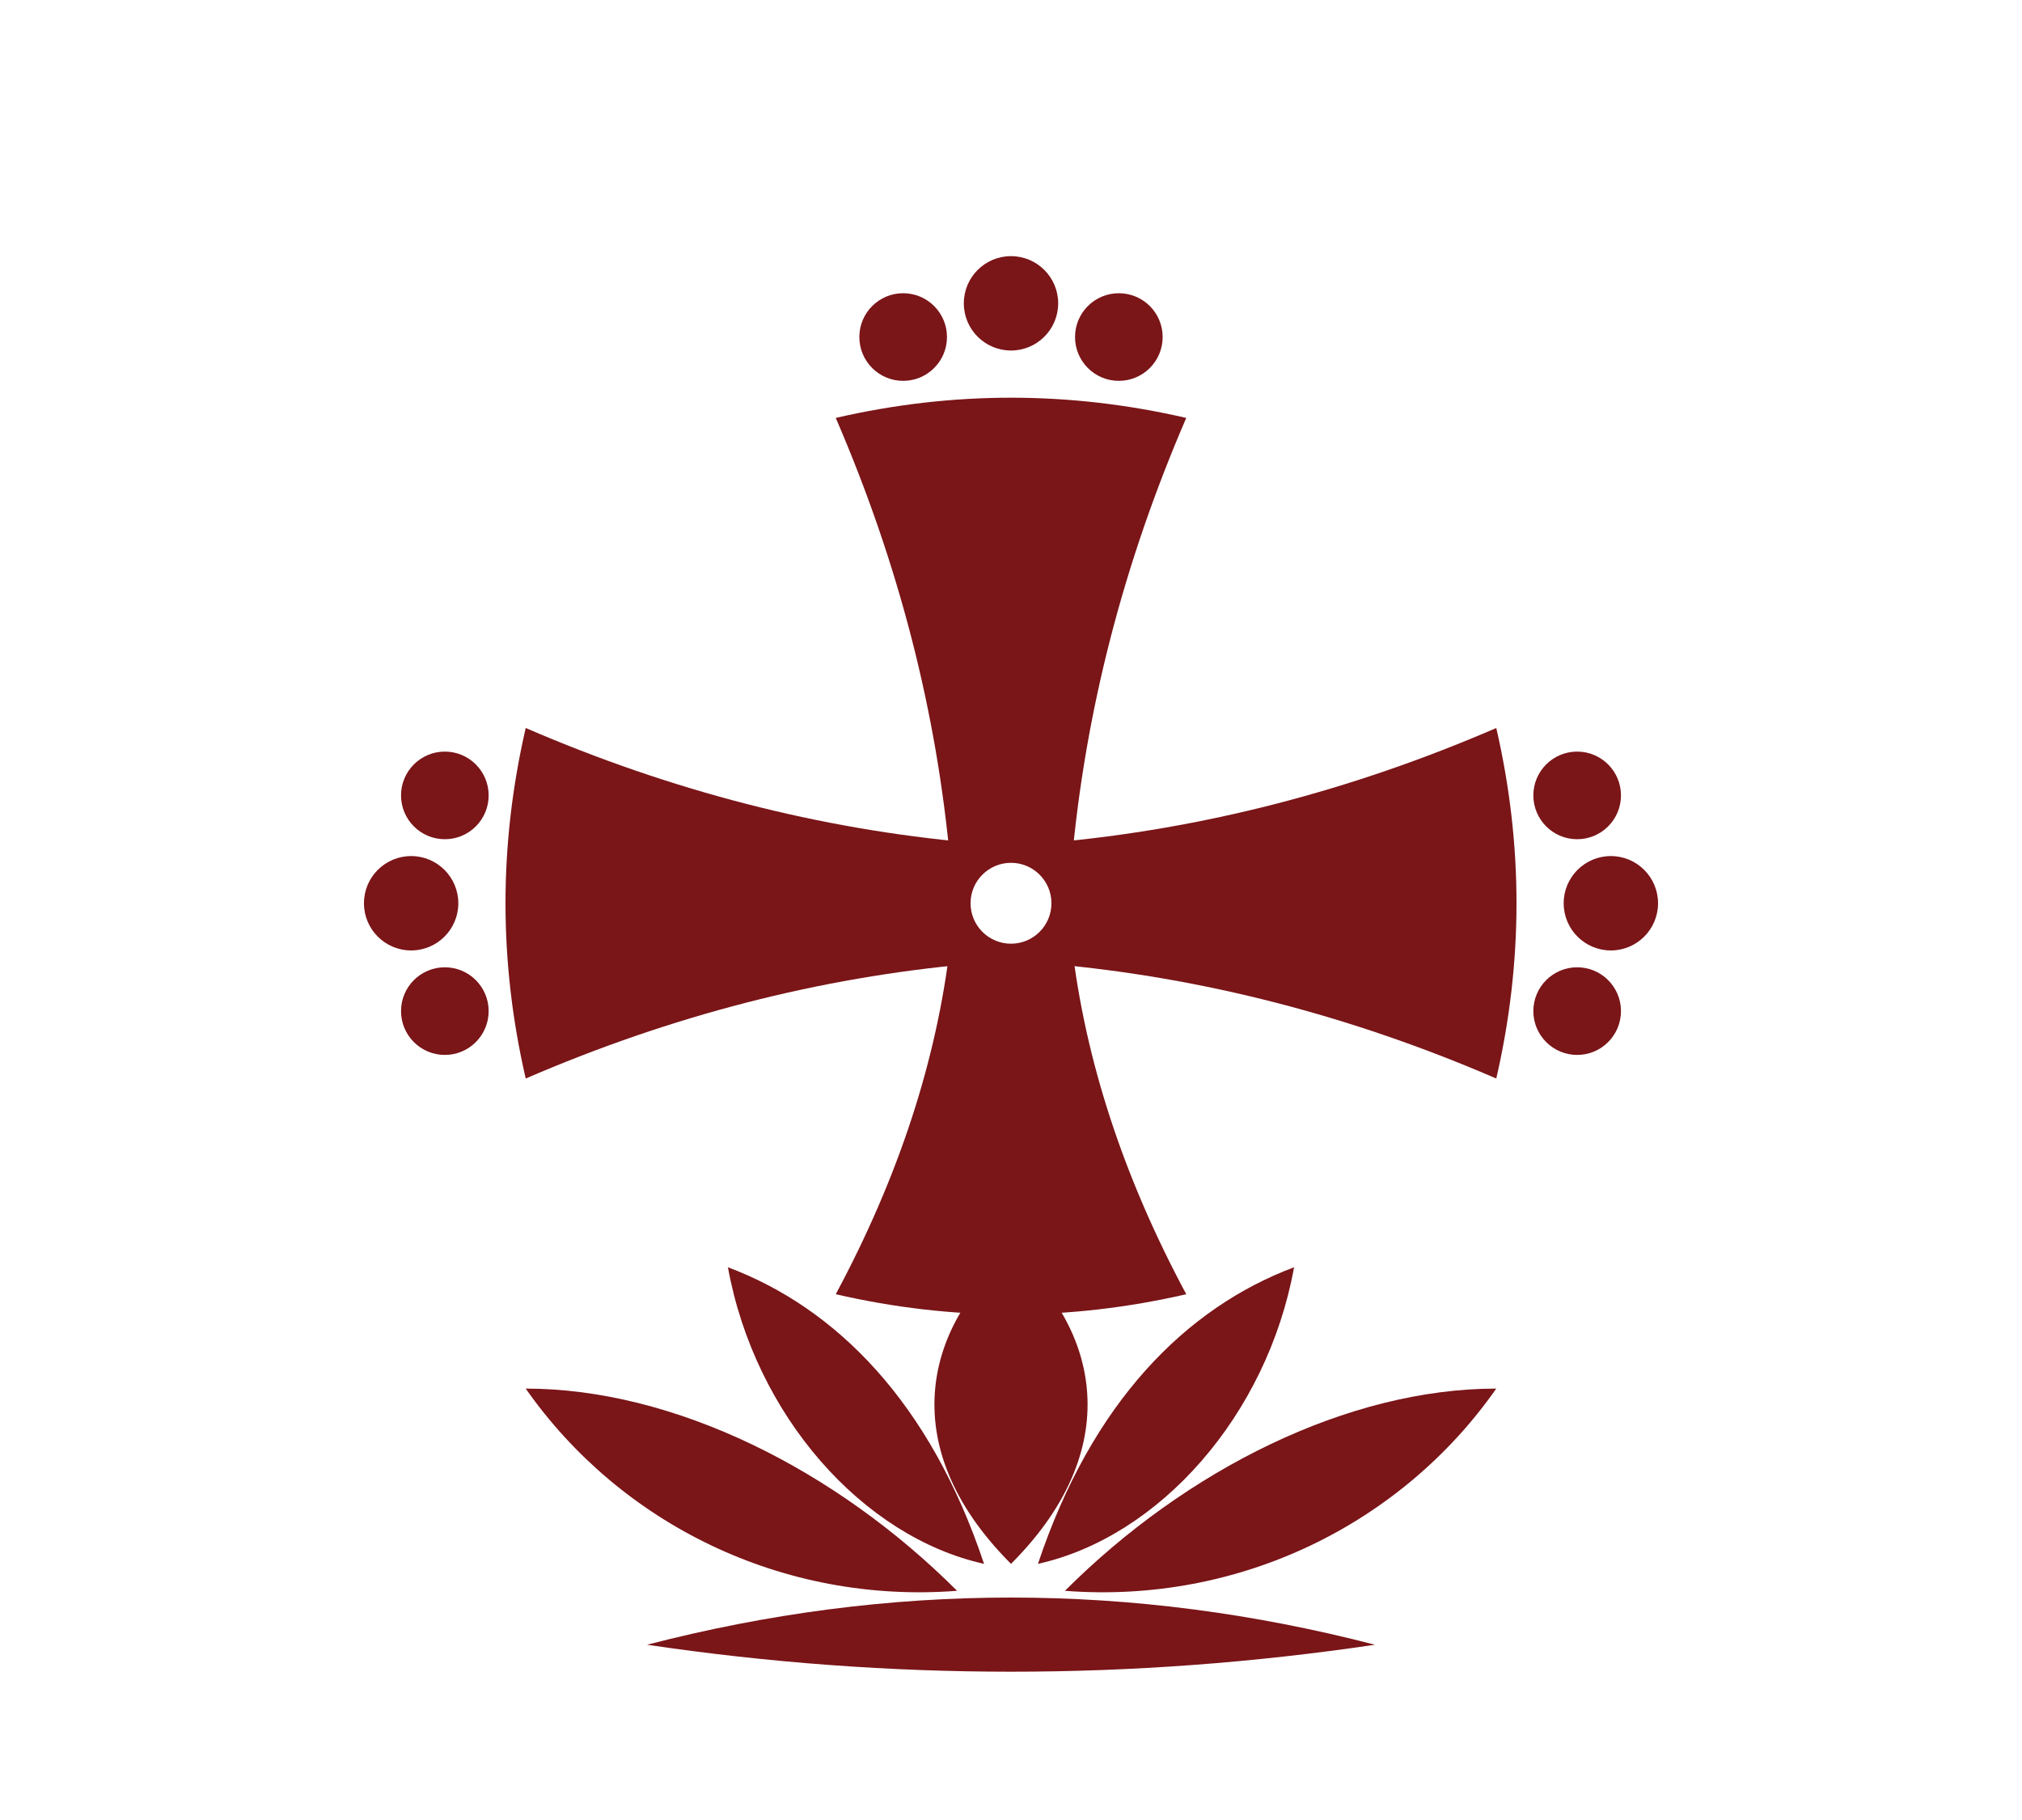
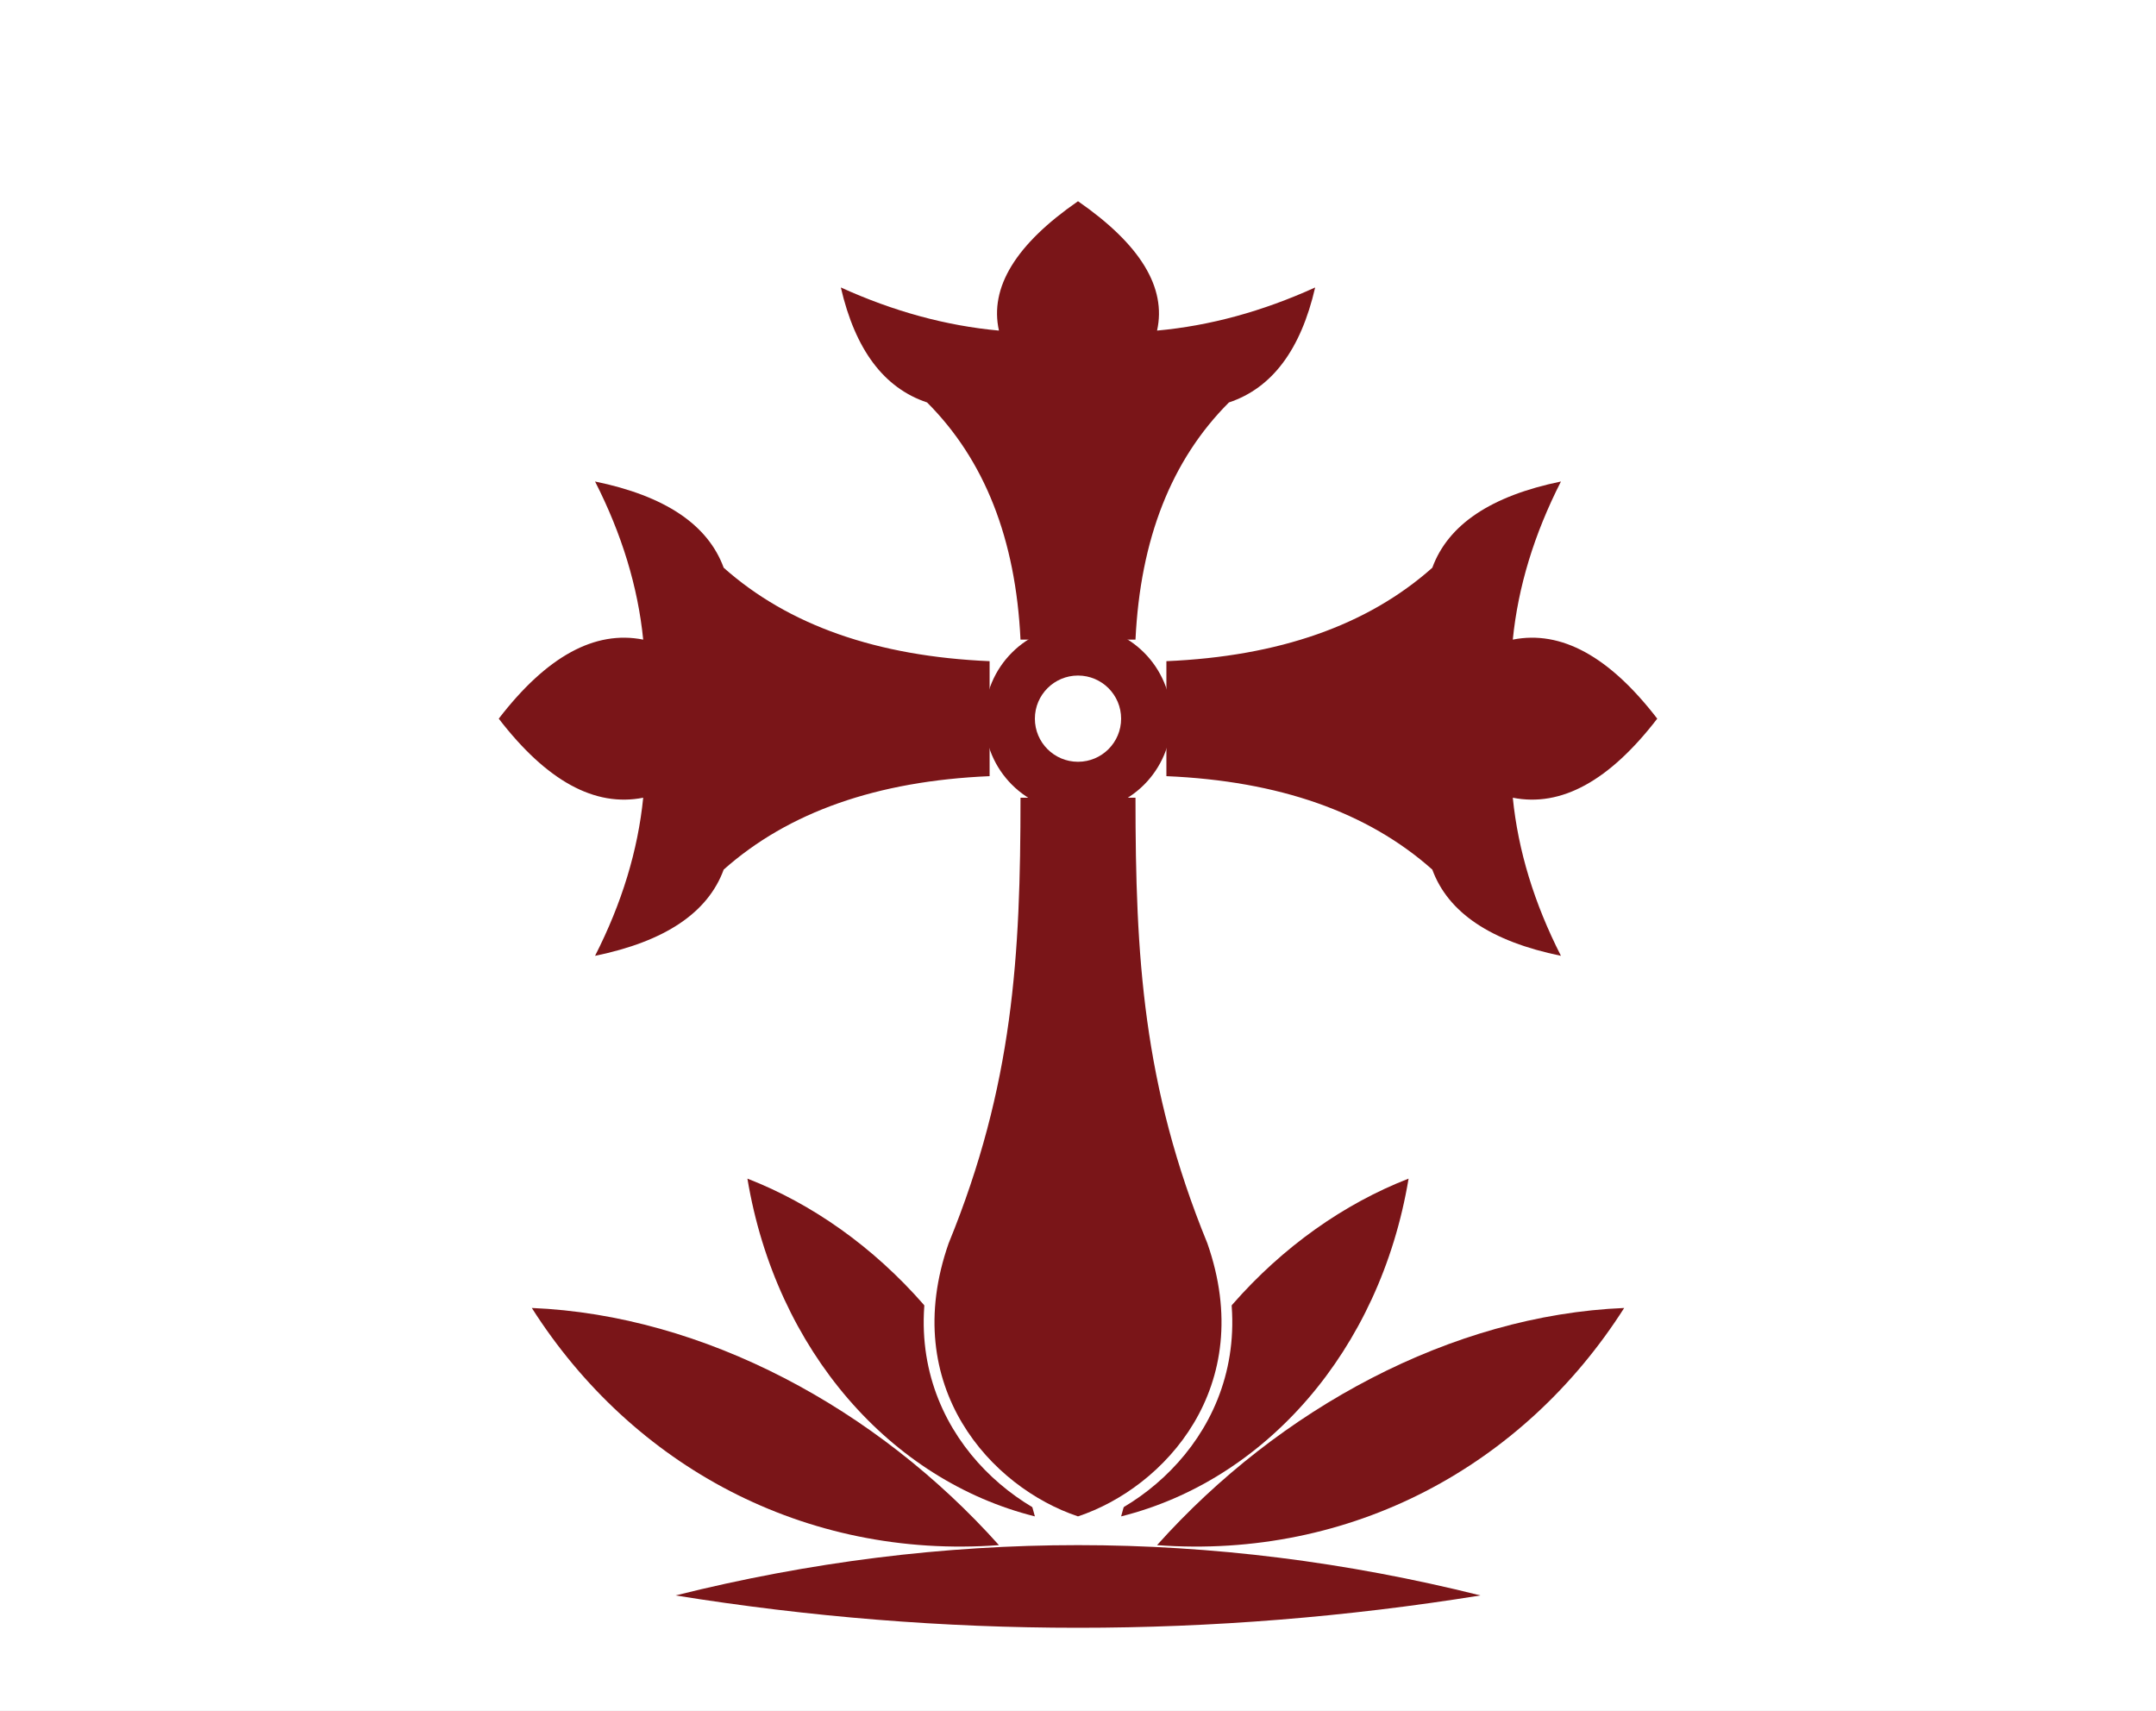
- <svg xmlns="http://www.w3.org/2000/svg" viewBox="0 0 300 270" width="300" height="270">
-   <rect width="300" height="270" fill="#ffffff" />
-   <g fill="#7a1518" transform="translate(0,14)">
-     <g transform="translate(0,-14)">
-       <path d="M150 186 C138 196 132 214 150 232 C168 214 162 196 150 186 Z" />
-       <path d="M146 232 C128 228 112 210 108 188 C124 194 138 208 146 232 Z" />
-       <path d="M154 232 C172 228 188 210 192 188 C176 194 162 208 154 232 Z" />
-       <path d="M142 236 C116 238 92 226 78 206 C100 206 124 218 142 236 Z" />
-       <path d="M158 236 C184 238 208 226 222 206 C200 206 176 218 158 236 Z" />
-       <path d="M96 244 Q150 230 204 244 Q150 252 96 244 Z" />
-     </g>
-     <path d="M141.0,114.0 Q138.0,80.4 124.0,48.0 Q150.0,42.0 176.0,48.0 Q162.0,80.4 159.0,114.0 Z" />
-     <path d="M156.0,111.0 Q189.6,108.0 222.0,94.0 Q228.0,120.0 222.0,146.0 Q189.6,132.0 156.0,129.0 Z" />
-     <path d="M144.0,129.0 Q110.4,132.0 78.0,146.0 Q72.0,120.0 78.0,94.0 Q110.4,108.0 144.0,111.0 Z" />
-     <path d="M159.0,126.0 Q162.0,151.9 176.0,178.0 Q150.0,184.0 124.0,178.0 Q138.0,151.9 141.0,126.0 Z" />
-     <circle cx="134.0" cy="36.0" r="6.5" />
-     <circle cx="150.0" cy="31.0" r="7" />
-     <circle cx="166.0" cy="36.0" r="6.5" />
-     <circle cx="234.0" cy="104.0" r="6.5" />
-     <circle cx="239.0" cy="120.0" r="7" />
-     <circle cx="234.0" cy="136.0" r="6.5" />
-     <circle cx="66.0" cy="136.0" r="6.5" />
-     <circle cx="61.0" cy="120.0" r="7" />
-     <circle cx="66.0" cy="104.0" r="6.5" />
-     <circle cx="150" cy="120" r="13" />
-     <circle cx="150" cy="120" r="6" fill="#fff" />
+ <svg xmlns="http://www.w3.org/2000/svg" viewBox="0 32 300 238" width="300" height="238">
+   <rect y="32" width="300" height="238" fill="#ffffff" />
+   <g fill="#7a1518">
+     <path d="M144 243 C124 238 108 220 104 196 C122 203 138 220 144 243 Z" />
+     <path d="M156 243 C176 238 192 220 196 196 C178 203 162 220 156 243 Z" />
+     <path d="M139 247 C112 249 88 236 74 214 C98 215 122 228 139 247 Z" />
+     <path d="M161 247 C188 249 212 236 226 214 C202 215 178 228 161 247 Z" />
+     <path d="M94 254 Q150 240 206 254 Q150 263 94 254 Z" />
+     <path d="M142.0,143.0 C142.0,165.0 141.0,183.0 132.0,205.0 C125.0,225.0 138.0,239.0 150.0,243.0 C162.0,239.0 175.0,225.0 168.0,205.0 C159.0,183.0 158.0,165.0 158.0,143.0 Z" stroke="#ffffff" stroke-width="3" paint-order="stroke" />
+     <path d="M158.0,121.0 Q159.0,100.0 171.0,88.0 Q180.0,85.0 183.0,72.0 Q172.0,77.0 161.0,78.0 Q163.0,69.0 150.0,60.0 Q137.0,69.0 139.0,78.0 Q128.0,77.0 117.0,72.0 Q120.0,85.0 129.0,88.0 Q141.0,100.0 142.0,121.0 Z" />
+     <path d="M162.3,140.0 Q185.8,141.0 199.3,153.0 Q202.6,162.0 217.2,165.0 Q211.6,154.0 210.5,143.0 Q220.6,145.0 230.6,132.0 Q220.6,119.0 210.5,121.0 Q211.6,110.0 217.2,99.0 Q202.6,102.0 199.3,111.0 Q185.8,123.0 162.3,124.0 Z" />
+     <path d="M137.7,124.0 Q114.2,123.0 100.7,111.0 Q97.4,102.0 82.8,99.0 Q88.4,110.0 89.5,121.0 Q79.4,119.0 69.4,132.0 Q79.4,145.0 89.5,143.0 Q88.4,154.0 82.8,165.0 Q97.4,162.0 100.7,153.0 Q114.2,141.0 137.7,140.0 Z" />
+     <circle cx="150.0" cy="132.0" r="13" />
+     <circle cx="150.0" cy="132.0" r="6" fill="#ffffff" />
  </g>
</svg>
